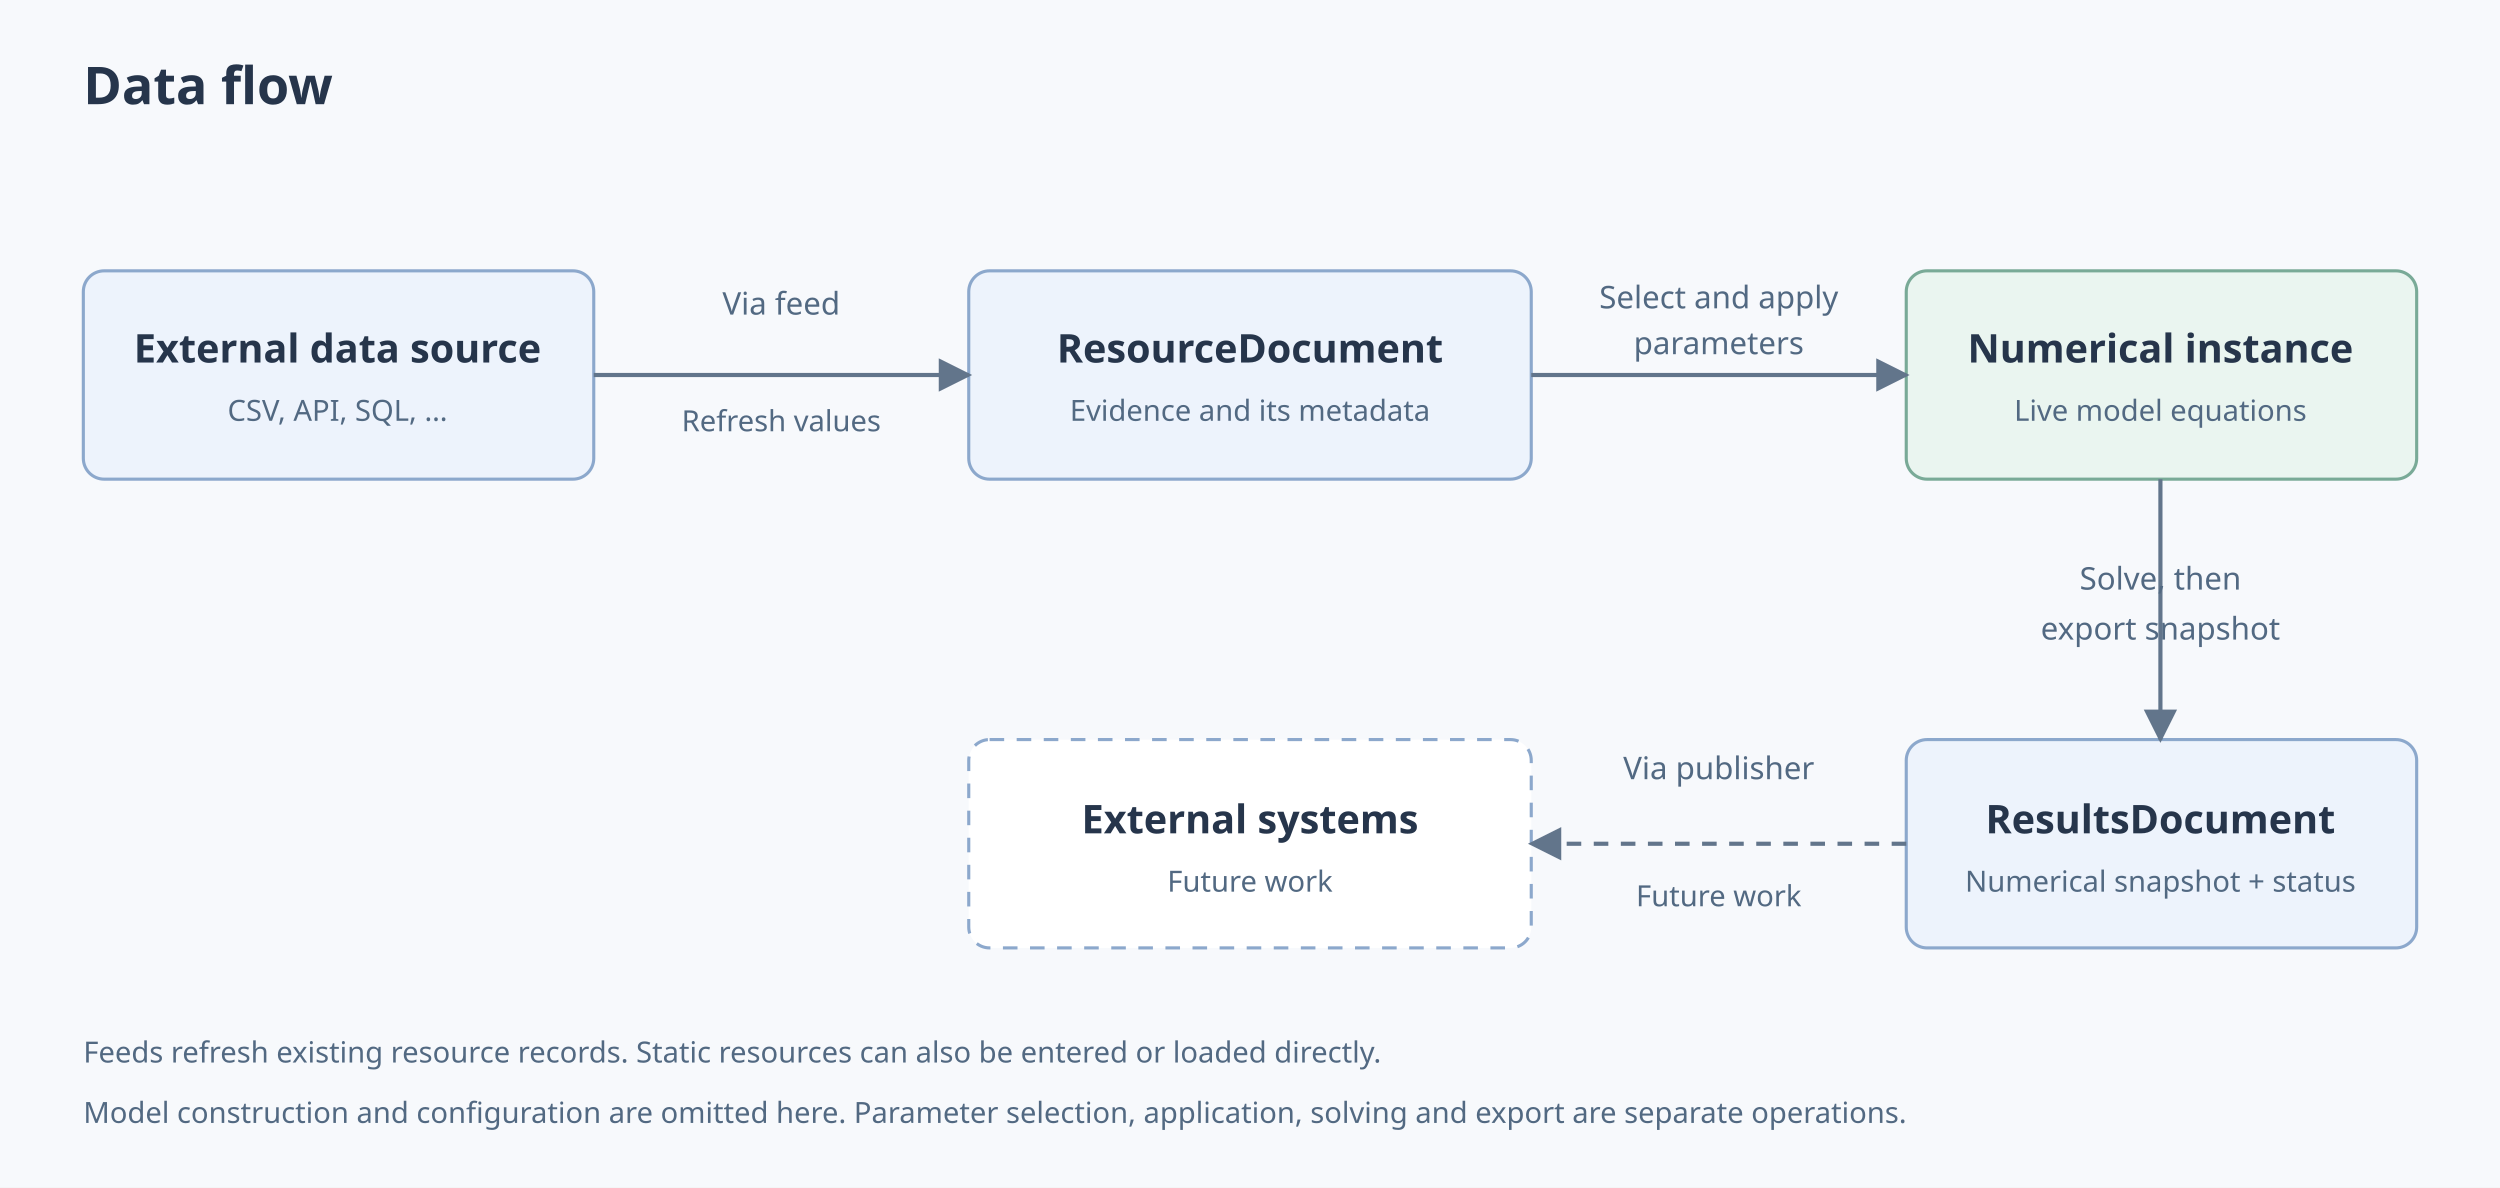
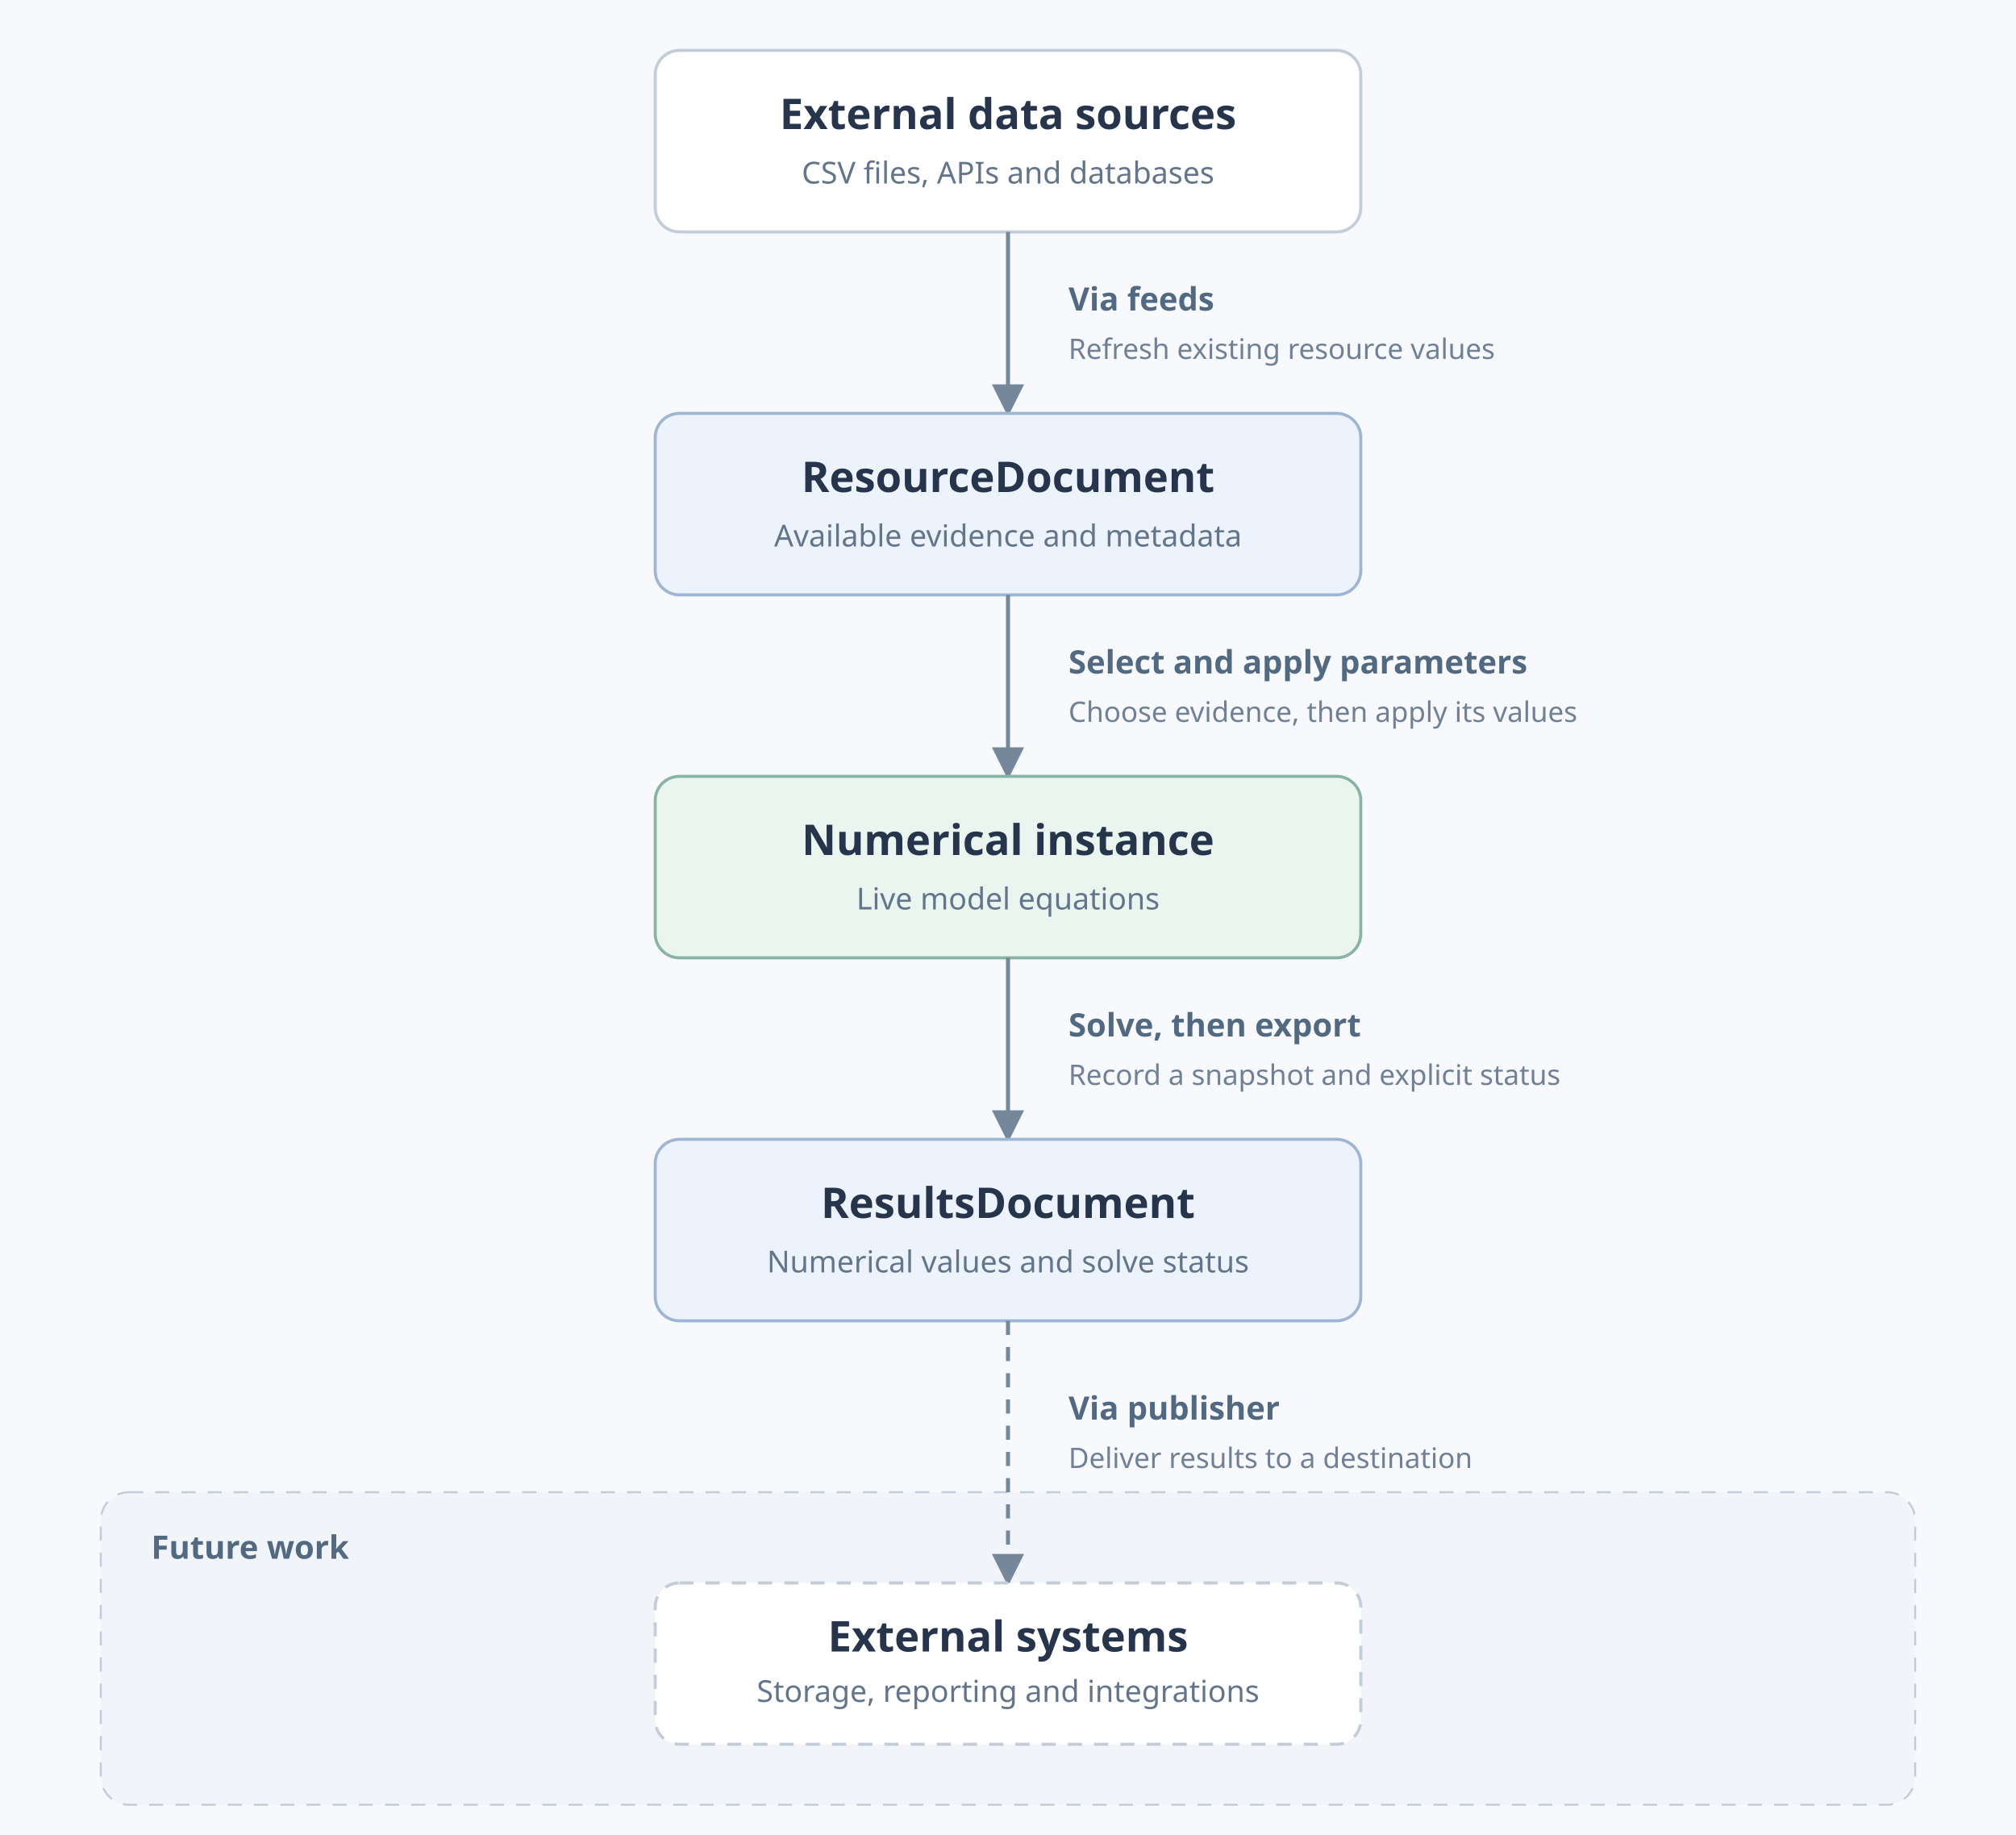
- <svg xmlns="http://www.w3.org/2000/svg" width="1200" height="570" viewBox="0 0 1200 570" role="img" aria-labelledby="title desc">
+ <svg xmlns="http://www.w3.org/2000/svg" width="1000" height="910" viewBox="0 110 1000 910" role="img" aria-labelledby="title desc">
  <defs>
    <marker id="arrow" viewBox="0 0 10 10" refX="9" refY="5" markerWidth="8" markerHeight="8" orient="auto">
-       <path d="M0 0 10 5 0 10z" fill="#62758b" />
+       <path d="M0 0 10 5 0 10z" fill="#74879b" />
    </marker>
  </defs>
-   <style>text{font-family:system-ui,sans-serif;fill:#26354b}.title{font-size:25px;font-weight:700}.name{font-size:19px;font-weight:650;text-anchor:middle}.detail{font-size:14px;fill:#526982;text-anchor:middle}.label{font-size:15px;fill:#526982;text-anchor:middle}.box{fill:#edf3fc;stroke:#8ca8cc;stroke-width:1.5;rx:10}.edge{fill:none;stroke:#62758b;stroke-width:2;marker-end:url(#arrow)}.future{stroke-dasharray:7 6}</style>
-   <rect width="1200" height="570" fill="#f7f9fc" />
-   <text x="40" y="50" class="title">Data flow</text>
-   <rect x="40" y="130" width="245" height="100" class="box" />
-   <text x="162" y="174" class="name">External data source</text>
-   <text x="162" y="202" class="detail">CSV, API, SQL, …</text>
-   <rect x="465" y="130" width="270" height="100" class="box" />
-   <text x="600" y="174" class="name">ResourceDocument</text>
-   <text x="600" y="202" class="detail">Evidence and its metadata</text>
-   <rect x="915" y="130" width="245" height="100" class="box" style="fill:#eaf5f0;stroke:#79aa97" />
-   <text x="1037" y="174" class="name">Numerical instance</text>
-   <text x="1037" y="202" class="detail">Live model equations</text>
-   <path d="M285 180 H465" class="edge" />
-   <text x="375" y="151" class="label">Via feed</text>
-   <text x="375" y="207" class="detail">Refresh values</text>
-   <path d="M735 180 H915" class="edge" />
-   <text x="825" y="148" class="label">Select and apply</text>
-   <text x="825" y="170" class="label">parameters</text>
-   <rect x="915" y="355" width="245" height="100" class="box" />
-   <text x="1037" y="400" class="name">ResultsDocument</text>
-   <text x="1037" y="428" class="detail">Numerical snapshot + status</text>
-   <path d="M1037 230 V355" class="edge" />
-   <text x="1037" y="283" class="label">Solve, then</text>
-   <text x="1037" y="307" class="label">export snapshot</text>
-   <rect x="465" y="355" width="270" height="100" class="box future" style="fill:#fff" />
-   <text x="600" y="400" class="name">External systems</text>
-   <text x="600" y="428" class="detail">Future work</text>
-   <path d="M915 405 H735" class="edge future" />
-   <text x="825" y="374" class="label">Via publisher</text>
-   <text x="825" y="435" class="detail">Future work</text>
-   <text x="40" y="510" style="font-size:14px;fill:#526982">Feeds refresh existing resource records. Static resources can also be entered or loaded directly.</text>
-   <text x="40" y="539" style="font-size:14px;fill:#526982">Model construction and configuration are omitted here. Parameter selection, application, solving and export are separate operations.</text>
+   <style>
+   text{font-family:system-ui,sans-serif;fill:#26354b}
+   .title{font-size:29px;font-weight:700}
+   .subtitle{font-size:15px;fill:#708097}
+   .name{font-size:21px;font-weight:650;text-anchor:middle}
+   .detail{font-size:15px;fill:#62758b;text-anchor:middle}
+   .label{font-size:16px;font-weight:600;fill:#526982}
+   .note{font-size:14px;fill:#708097}
+   .box{stroke-width:1.5;rx:12}
+   .document{fill:#edf3fc;stroke:#9eb6d4}
+   .runtime{fill:#eaf5f0;stroke:#89b3a2}
+   .external{fill:#fff;stroke:#c2cdd9}
+   .edge{fill:none;stroke:#74879b;stroke-width:2;marker-end:url(#arrow)}
+   .future{stroke-dasharray:7 6}
+ </style>
+   <rect width="1000" height="1080" fill="#f7f9fc" />
+   <rect x="325" y="135" width="350" height="90" class="box external" />
+   <text x="500" y="174" class="name">External data sources</text>
+   <text x="500" y="201" class="detail">CSV files, APIs and databases</text>
+   <path d="M500 225 V315" class="edge" />
+   <text x="530" y="264" class="label">Via feeds</text>
+   <text x="530" y="288" class="note">Refresh existing resource values</text>
+   <rect x="325" y="315" width="350" height="90" class="box document" />
+   <text x="500" y="354" class="name">ResourceDocument</text>
+   <text x="500" y="381" class="detail">Available evidence and metadata</text>
+   <path d="M500 405 V495" class="edge" />
+   <text x="530" y="444" class="label">Select and apply parameters</text>
+   <text x="530" y="468" class="note">Choose evidence, then apply its values</text>
+   <rect x="325" y="495" width="350" height="90" class="box runtime" />
+   <text x="500" y="534" class="name">Numerical instance</text>
+   <text x="500" y="561" class="detail">Live model equations</text>
+   <path d="M500 585 V675" class="edge" />
+   <text x="530" y="624" class="label">Solve, then export</text>
+   <text x="530" y="648" class="note">Record a snapshot and explicit status</text>
+   <rect x="325" y="675" width="350" height="90" class="box document" />
+   <text x="500" y="714" class="name">ResultsDocument</text>
+   <text x="500" y="741" class="detail">Numerical values and solve status</text>
+   <rect x="50" y="850" width="900" height="155" rx="14" fill="#f1f4f8" stroke="#c2cdd9" stroke-dasharray="7 6" />
+   <text x="75" y="883" class="label">Future work</text>
+   <path d="M500 765 V895" class="edge future" />
+   <text x="530" y="814" class="label">Via publisher</text>
+   <text x="530" y="838" class="note">Deliver results to a destination</text>
+   <rect x="325" y="895" width="350" height="80" class="box external future" />
+   <text x="500" y="929" class="name">External systems</text>
+   <text x="500" y="954" class="detail">Storage, reporting and integrations</text>
</svg>
